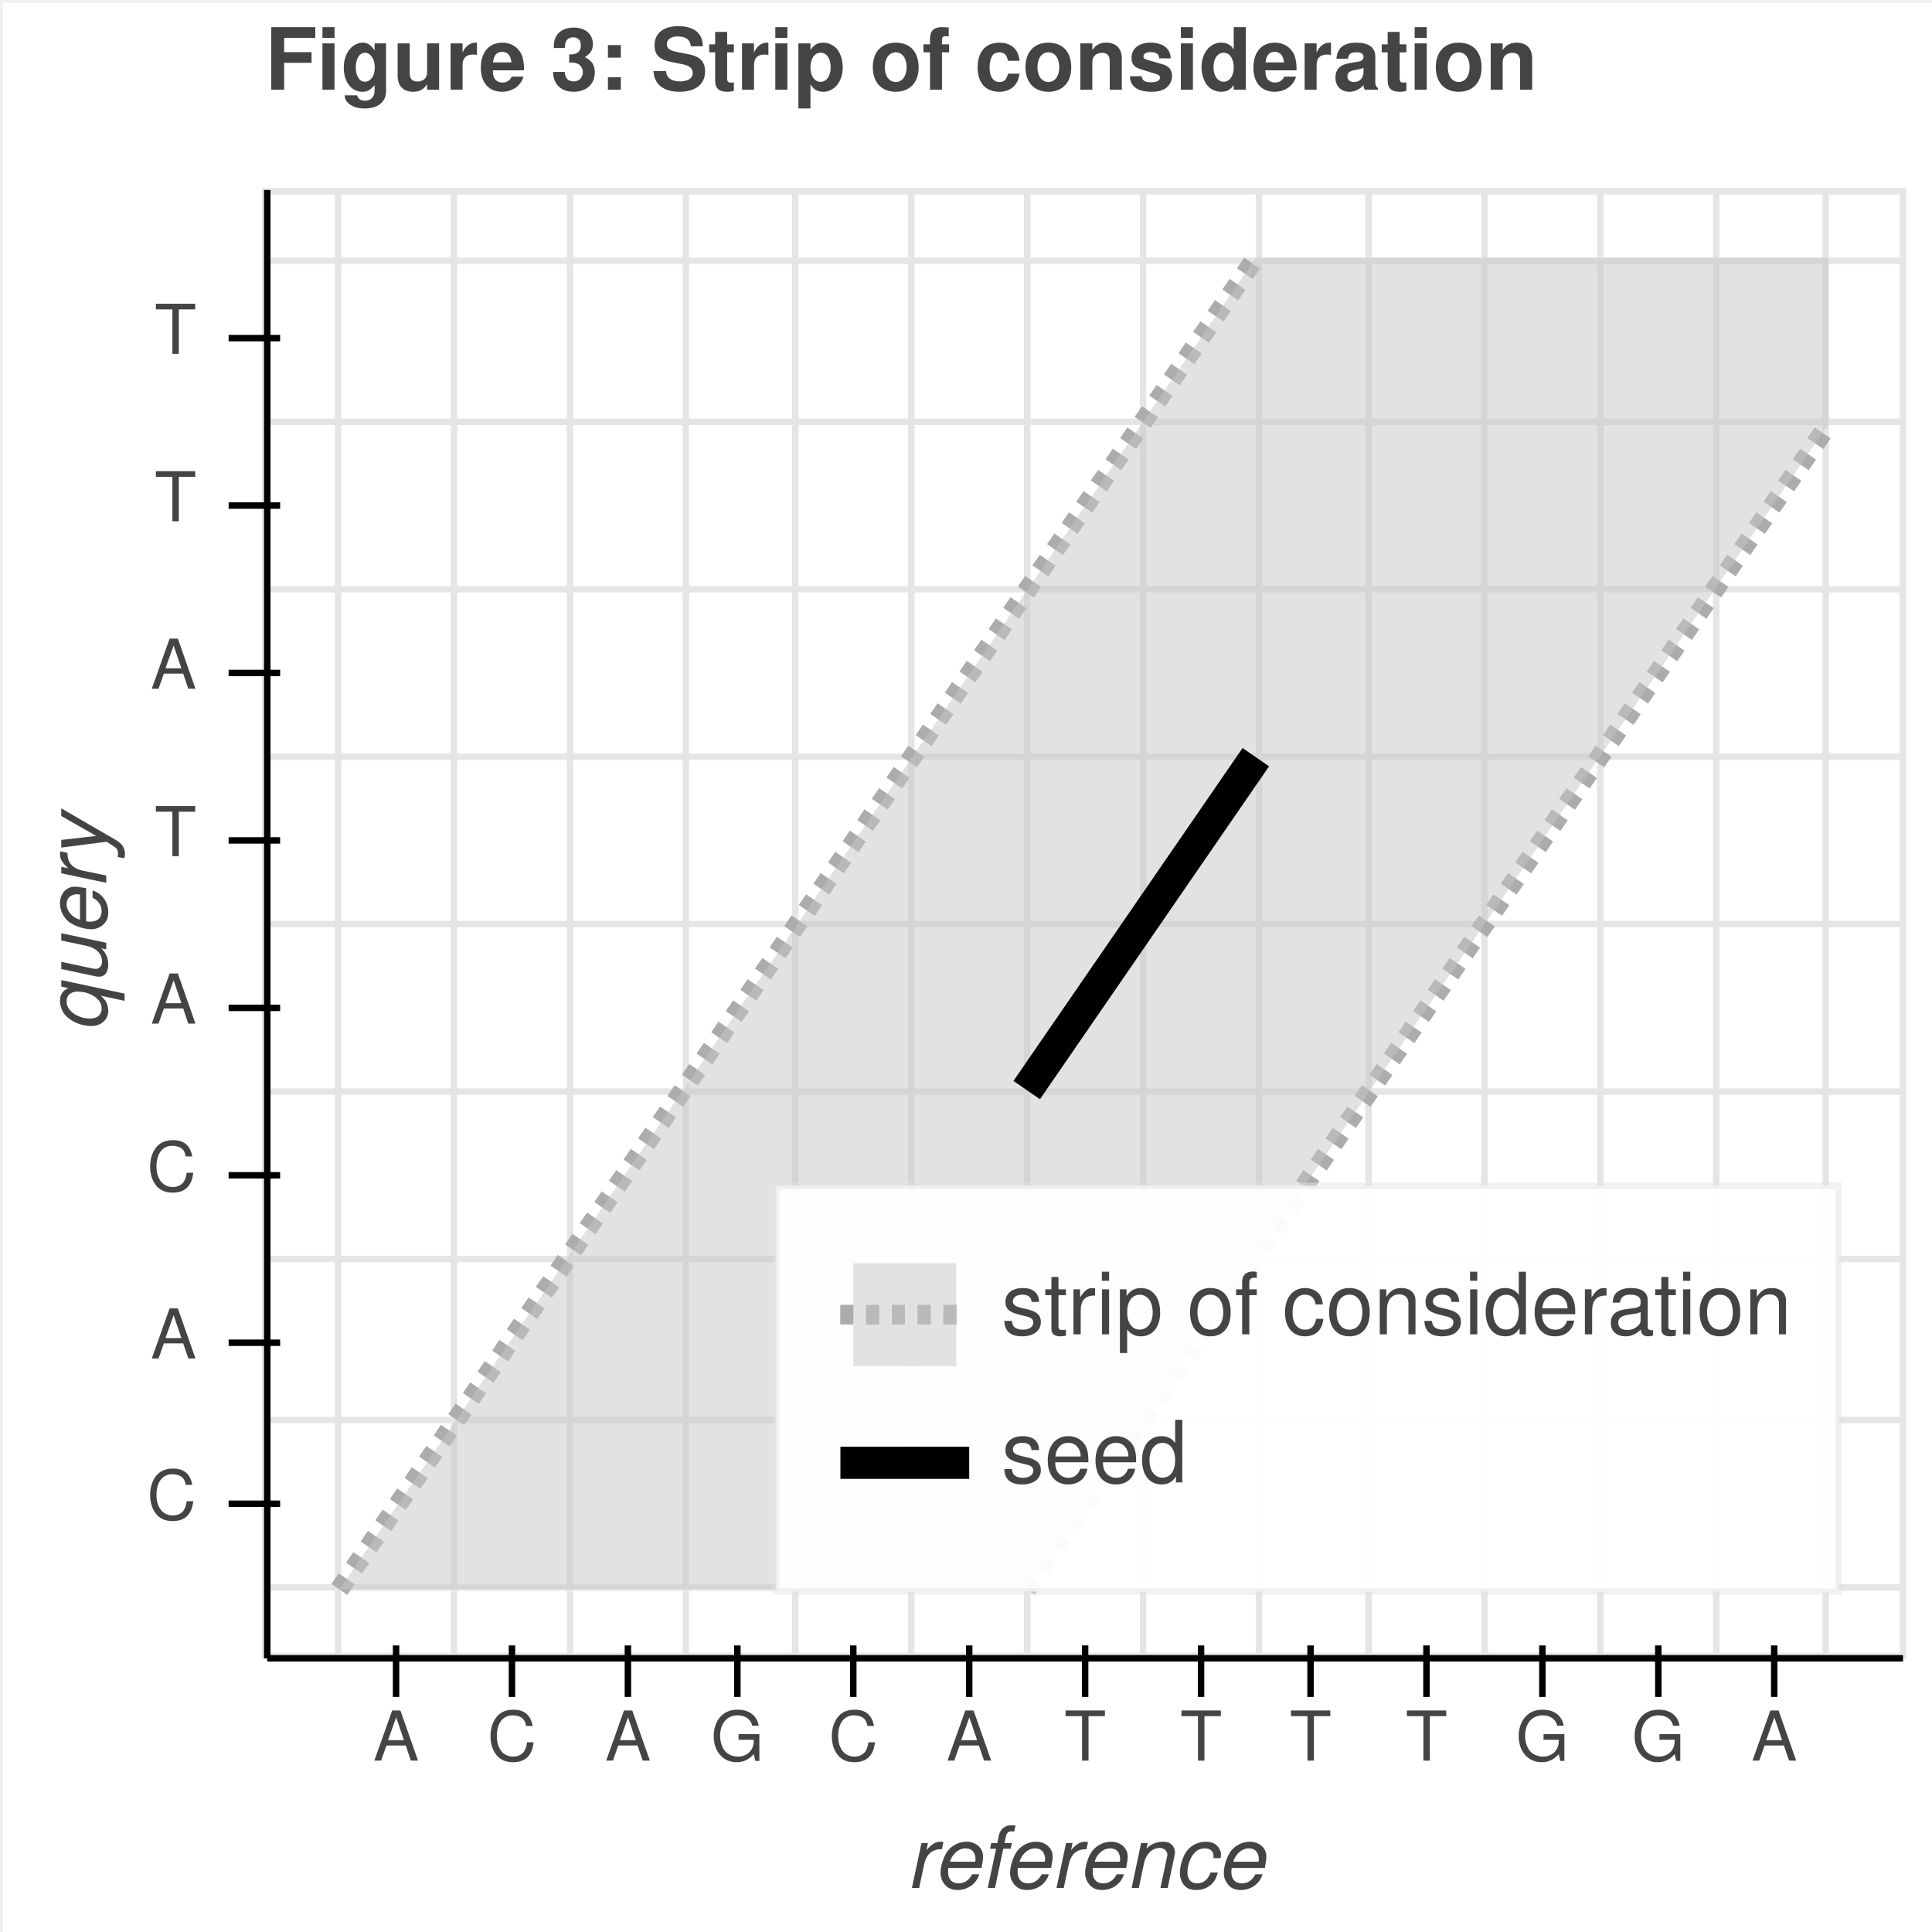
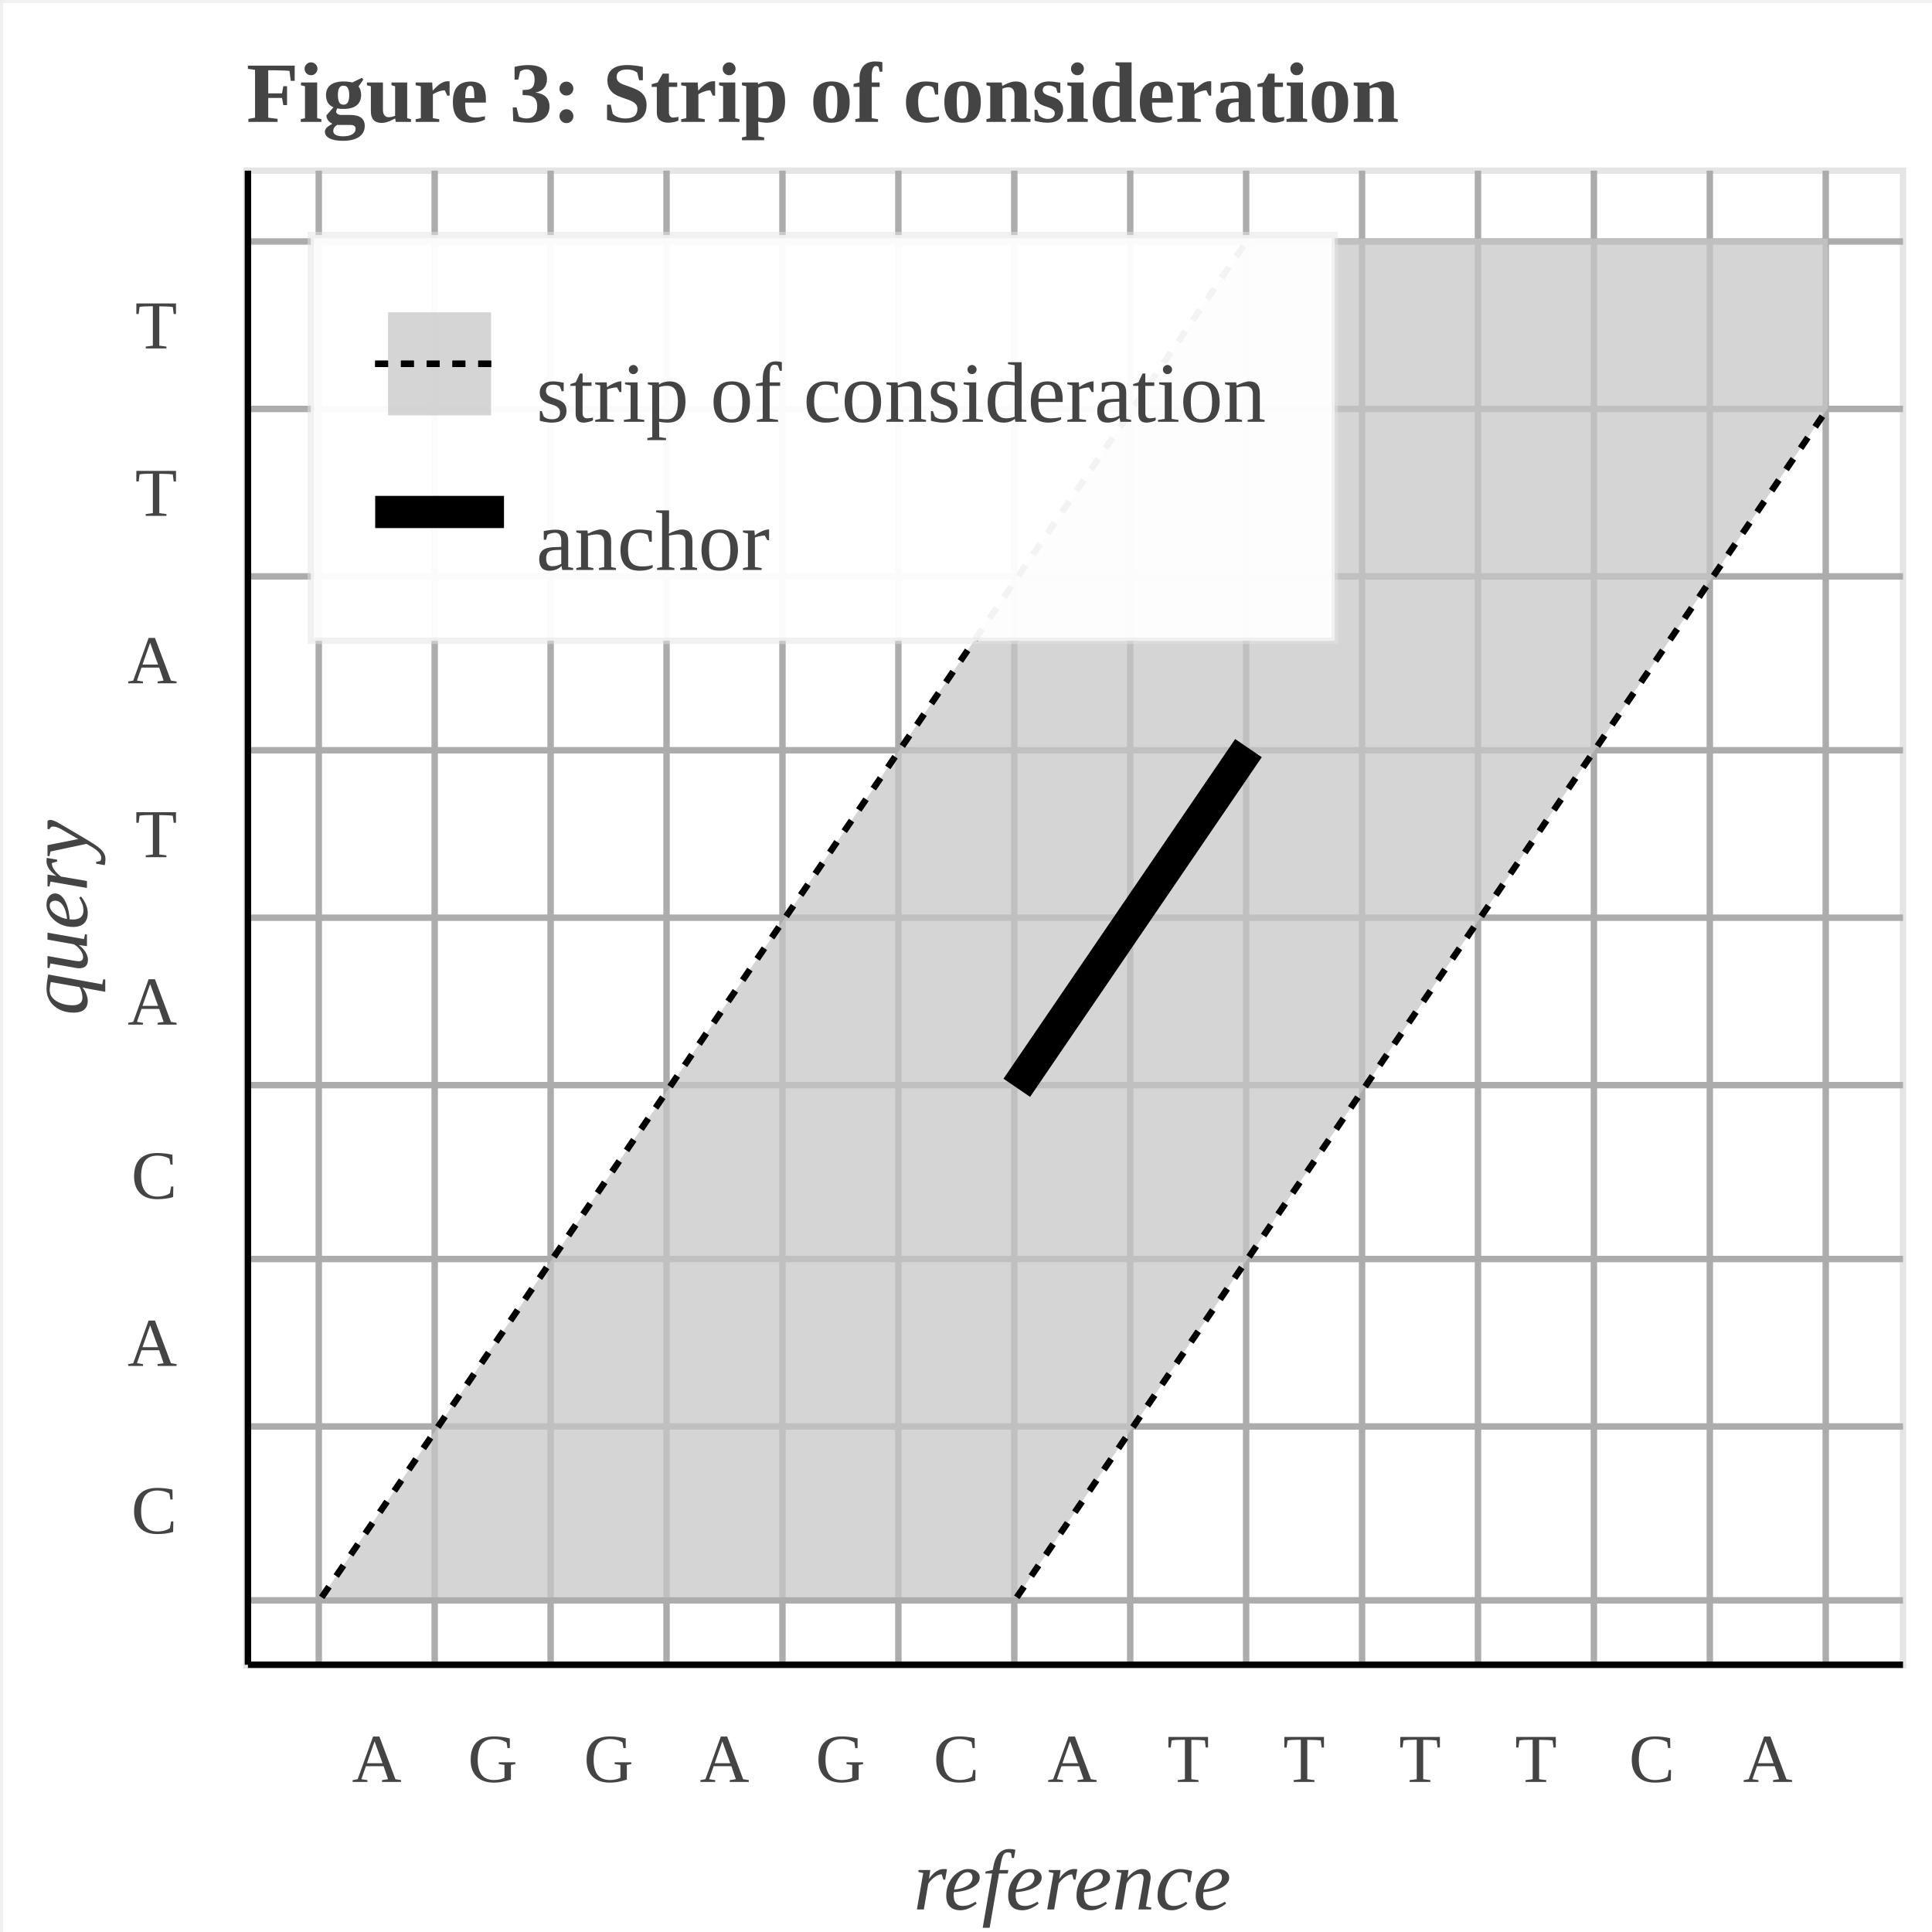
<svg xmlns="http://www.w3.org/2000/svg" version="1.1" width="300" height="300" style="width: 300px; height: 300px;">
  <defs />
  <g>
    <g />
    <g transform="scale(1,1) translate(0.5,0.5)">
      <rect fill="#FFFFFF" stroke="none" x="0" y="0" width="300" height="300" />
      <rect fill="#ffffff" stroke="none" x="0" y="0" width="300" height="300" />
-       <rect fill="#FFFFFF" stroke="none" x="40.64" y="29.2" width="254.36" height="227.44" />
-       <rect fill="#ffffff" stroke="none" x="40.64" y="29.2" width="254.36" height="227.44" />
+       <rect fill="#FFFFFF" stroke="none" x="37.76" y="26" width="257.24" height="232.08" />
+       <rect fill="#ffffff" stroke="none" x="37.76" y="26" width="257.24" height="232.08" />
      <g>
-         <rect fill="none" stroke="#e5e5e5" x="40.64" y="29.2" width="254.36" height="227.44" stroke-miterlimit="10" />
+         <rect fill="none" stroke="#e5e5e5" x="37.76" y="26" width="257.24" height="232.08" stroke-miterlimit="10" />
      </g>
      <g>
        <g>
-           <rect fill="#d3d3d3" stroke="none" x="69.989" y="256.64" width="17.787" height="-227.44" fill-opacity="0.1" />
-           <rect fill="#d3d3d3" stroke="none" x="105.564" y="256.64" width="17.787" height="-227.44" fill-opacity="0.1" />
-           <rect fill="#d3d3d3" stroke="none" x="141.139" y="256.64" width="17.787" height="-227.44" fill-opacity="0.1" />
-           <rect fill="#d3d3d3" stroke="none" x="176.714" y="256.64" width="17.787" height="-227.44" fill-opacity="0.1" />
-           <rect fill="#d3d3d3" stroke="none" x="212.289" y="256.64" width="17.787" height="-227.44" fill-opacity="0.1" />
-           <rect fill="#d3d3d3" stroke="none" x="247.863" y="256.64" width="17.787" height="-227.44" fill-opacity="0.1" />
-           <path fill="none" stroke="#e5e5e5" paint-order="fill stroke markers" d=" M 52 257 L 52 29" stroke-miterlimit="10" />
-           <path fill="none" stroke="#e5e5e5" paint-order="fill stroke markers" d=" M 70 257 L 70 29" stroke-miterlimit="10" />
-           <path fill="none" stroke="#e5e5e5" paint-order="fill stroke markers" d=" M 88 257 L 88 29" stroke-miterlimit="10" />
-           <path fill="none" stroke="#e5e5e5" paint-order="fill stroke markers" d=" M 106 257 L 106 29" stroke-miterlimit="10" />
-           <path fill="none" stroke="#e5e5e5" paint-order="fill stroke markers" d=" M 123 257 L 123 29" stroke-miterlimit="10" />
-           <path fill="none" stroke="#e5e5e5" paint-order="fill stroke markers" d=" M 141 257 L 141 29" stroke-miterlimit="10" />
-           <path fill="none" stroke="#e5e5e5" paint-order="fill stroke markers" d=" M 159 257 L 159 29" stroke-miterlimit="10" />
-           <path fill="none" stroke="#e5e5e5" paint-order="fill stroke markers" d=" M 177 257 L 177 29" stroke-miterlimit="10" />
-           <path fill="none" stroke="#e5e5e5" paint-order="fill stroke markers" d=" M 195 257 L 195 29" stroke-miterlimit="10" />
-           <path fill="none" stroke="#e5e5e5" paint-order="fill stroke markers" d=" M 212 257 L 212 29" stroke-miterlimit="10" />
-           <path fill="none" stroke="#e5e5e5" paint-order="fill stroke markers" d=" M 230 257 L 230 29" stroke-miterlimit="10" />
-           <path fill="none" stroke="#e5e5e5" paint-order="fill stroke markers" d=" M 248 257 L 248 29" stroke-miterlimit="10" />
-           <path fill="none" stroke="#e5e5e5" paint-order="fill stroke markers" d=" M 266 257 L 266 29" stroke-miterlimit="10" />
-           <path fill="none" stroke="#e5e5e5" paint-order="fill stroke markers" d=" M 283 257 L 283 29" stroke-miterlimit="10" />
+           <rect fill="#d3d3d3" stroke="none" x="67.442" y="258.08" width="17.989" height="-232.08" fill-opacity="0.2" />
+           <rect fill="#d3d3d3" stroke="none" x="103.419" y="258.08" width="17.989" height="-232.08" fill-opacity="0.2" />
+           <rect fill="#d3d3d3" stroke="none" x="139.397" y="258.08" width="17.989" height="-232.08" fill-opacity="0.2" />
+           <rect fill="#d3d3d3" stroke="none" x="175.374" y="258.08" width="17.989" height="-232.08" fill-opacity="0.2" />
+           <rect fill="#d3d3d3" stroke="none" x="211.352" y="258.08" width="17.989" height="-232.08" fill-opacity="0.2" />
+           <rect fill="#d3d3d3" stroke="none" x="247.33" y="258.08" width="17.989" height="-232.08" fill-opacity="0.2" />
+           <path fill="none" stroke="#acacac" paint-order="fill stroke markers" d=" M 49 258 L 49 26" stroke-miterlimit="10" />
+           <path fill="none" stroke="#acacac" paint-order="fill stroke markers" d=" M 67 258 L 67 26" stroke-miterlimit="10" />
+           <path fill="none" stroke="#acacac" paint-order="fill stroke markers" d=" M 85 258 L 85 26" stroke-miterlimit="10" />
+           <path fill="none" stroke="#acacac" paint-order="fill stroke markers" d=" M 103 258 L 103 26" stroke-miterlimit="10" />
+           <path fill="none" stroke="#acacac" paint-order="fill stroke markers" d=" M 121 258 L 121 26" stroke-miterlimit="10" />
+           <path fill="none" stroke="#acacac" paint-order="fill stroke markers" d=" M 139 258 L 139 26" stroke-miterlimit="10" />
+           <path fill="none" stroke="#acacac" paint-order="fill stroke markers" d=" M 157 258 L 157 26" stroke-miterlimit="10" />
+           <path fill="none" stroke="#acacac" paint-order="fill stroke markers" d=" M 175 258 L 175 26" stroke-miterlimit="10" />
+           <path fill="none" stroke="#acacac" paint-order="fill stroke markers" d=" M 193 258 L 193 26" stroke-miterlimit="10" />
+           <path fill="none" stroke="#acacac" paint-order="fill stroke markers" d=" M 211 258 L 211 26" stroke-miterlimit="10" />
+           <path fill="none" stroke="#acacac" paint-order="fill stroke markers" d=" M 229 258 L 229 26" stroke-miterlimit="10" />
+           <path fill="none" stroke="#acacac" paint-order="fill stroke markers" d=" M 247 258 L 247 26" stroke-miterlimit="10" />
+           <path fill="none" stroke="#acacac" paint-order="fill stroke markers" d=" M 265 258 L 265 26" stroke-miterlimit="10" />
+           <path fill="none" stroke="#acacac" paint-order="fill stroke markers" d=" M 283 258 L 283 26" stroke-miterlimit="10" />
        </g>
        <g>
-           <rect fill="#d3d3d3" stroke="none" x="40.64" y="220.456" width="254.36" height="-25.845" fill-opacity="0.1" />
-           <rect fill="#d3d3d3" stroke="none" x="40.64" y="168.765" width="254.36" height="-25.845" fill-opacity="0.1" />
-           <rect fill="#d3d3d3" stroke="none" x="40.64" y="117.075" width="254.36" height="-25.845" fill-opacity="0.1" />
-           <rect fill="#d3d3d3" stroke="none" x="40.64" y="65.384" width="254.36" height="-25.845" fill-opacity="0.1" />
-           <path fill="none" stroke="#e5e5e5" paint-order="fill stroke markers" d=" M 41 246 L 295 246" stroke-miterlimit="10" />
-           <path fill="none" stroke="#e5e5e5" paint-order="fill stroke markers" d=" M 41 220 L 295 220" stroke-miterlimit="10" />
-           <path fill="none" stroke="#e5e5e5" paint-order="fill stroke markers" d=" M 41 195 L 295 195" stroke-miterlimit="10" />
-           <path fill="none" stroke="#e5e5e5" paint-order="fill stroke markers" d=" M 41 169 L 295 169" stroke-miterlimit="10" />
-           <path fill="none" stroke="#e5e5e5" paint-order="fill stroke markers" d=" M 41 143 L 295 143" stroke-miterlimit="10" />
-           <path fill="none" stroke="#e5e5e5" paint-order="fill stroke markers" d=" M 41 117 L 295 117" stroke-miterlimit="10" />
-           <path fill="none" stroke="#e5e5e5" paint-order="fill stroke markers" d=" M 41 91 L 295 91" stroke-miterlimit="10" />
-           <path fill="none" stroke="#e5e5e5" paint-order="fill stroke markers" d=" M 41 65 L 295 65" stroke-miterlimit="10" />
-           <path fill="none" stroke="#e5e5e5" paint-order="fill stroke markers" d=" M 41 40 L 295 40" stroke-miterlimit="10" />
+           <rect fill="#d3d3d3" stroke="none" x="37.76" y="221.158" width="257.24" height="-26.373" fill-opacity="0.2" />
+           <rect fill="#d3d3d3" stroke="none" x="37.76" y="168.413" width="257.24" height="-26.373" fill-opacity="0.2" />
+           <rect fill="#d3d3d3" stroke="none" x="37.76" y="115.667" width="257.24" height="-26.373" fill-opacity="0.2" />
+           <rect fill="#d3d3d3" stroke="none" x="37.76" y="62.922" width="257.24" height="-26.373" fill-opacity="0.2" />
+           <path fill="none" stroke="#acacac" paint-order="fill stroke markers" d=" M 38 248 L 295 248" stroke-miterlimit="10" />
+           <path fill="none" stroke="#acacac" paint-order="fill stroke markers" d=" M 38 221 L 295 221" stroke-miterlimit="10" />
+           <path fill="none" stroke="#acacac" paint-order="fill stroke markers" d=" M 38 195 L 295 195" stroke-miterlimit="10" />
+           <path fill="none" stroke="#acacac" paint-order="fill stroke markers" d=" M 38 168 L 295 168" stroke-miterlimit="10" />
+           <path fill="none" stroke="#acacac" paint-order="fill stroke markers" d=" M 38 142 L 295 142" stroke-miterlimit="10" />
+           <path fill="none" stroke="#acacac" paint-order="fill stroke markers" d=" M 38 116 L 295 116" stroke-miterlimit="10" />
+           <path fill="none" stroke="#acacac" paint-order="fill stroke markers" d=" M 38 89 L 295 89" stroke-miterlimit="10" />
+           <path fill="none" stroke="#acacac" paint-order="fill stroke markers" d=" M 38 63 L 295 63" stroke-miterlimit="10" />
+           <path fill="none" stroke="#acacac" paint-order="fill stroke markers" d=" M 38 37 L 295 37" stroke-miterlimit="10" />
        </g>
        <g>
          <path fill="none" stroke="none" />
-           <path fill="none" stroke="#acacac" paint-order="fill stroke markers" d=" M 52.202 246.302 L 194.501 39.538" stroke-miterlimit="10" stroke-width="3" stroke-dasharray="2,2" />
+           <path fill="#c6c6c6" stroke="none" paint-order="stroke fill markers" d=" M 49.453 247.531 L 193.363 36.549 L 283.307 36.549 L 283.307 62.922 L 157.386 247.531 Z" fill-opacity="0.75" />
        </g>
        <g>
          <path fill="none" stroke="none" />
-           <path fill="none" stroke="#acacac" paint-order="fill stroke markers" d=" M 158.926 246.302 L 283.438 65.384" stroke-miterlimit="10" stroke-width="3" stroke-dasharray="2,2" />
+           <path fill="none" stroke="black" paint-order="fill stroke markers" d=" M 49.453 247.531 L 193.363 36.549" stroke-miterlimit="10" stroke-dasharray="2,2" />
        </g>
        <g>
          <path fill="none" stroke="none" />
-           <path fill="#c6c6c6" stroke="none" paint-order="stroke fill markers" d=" M 52.202 246.302 L 194.501 39.538 L 283.438 39.538 L 283.438 65.384 L 158.926 246.302 Z" fill-opacity="0.5" />
+           <path fill="none" stroke="black" paint-order="fill stroke markers" d=" M 157.386 247.531 L 283.307 62.922" stroke-miterlimit="10" stroke-dasharray="2,2" />
        </g>
        <g>
          <path fill="none" stroke="none" />
-           <path fill="none" stroke="black" paint-order="fill stroke markers" d=" M 158.926 168.765 L 194.501 117.075" stroke-miterlimit="10" stroke-width="5" />
+           <path fill="none" stroke="black" paint-order="fill stroke markers" d=" M 157.386 168.413 L 193.363 115.667" stroke-miterlimit="10" stroke-width="5" />
        </g>
      </g>
      <g>
        <g />
        <g>
-           <path fill="#ffffff" stroke="#e5e5e5" paint-order="fill stroke markers" d=" M 120 183.64 L 285 183.64 L 285 246.64 L 120 246.64 L 120 183.64 Z" fill-opacity="0.95" stroke-miterlimit="10" stroke-opacity="0.5" />
-           <text fill="#444444" stroke="none" font-family="helvetica" font-size="10pt" font-style="normal" font-weight="normal" text-decoration="normal" x="155" y="203.64" text-anchor="start" dominant-baseline="central">strip of consideration</text>
+           <path fill="#ffffff" stroke="#e5e5e5" paint-order="fill stroke markers" d=" M 47.76 36 L 206.76 36 L 206.76 99 L 47.76 99 L 47.76 36 Z" fill-opacity="0.95" stroke-miterlimit="10" stroke-opacity="0.5" />
+           <text fill="#444444" stroke="none" font-family="Times New Roman" font-size="10pt" font-style="normal" font-weight="normal" text-decoration="normal" x="82.76" y="56" text-anchor="start" dominant-baseline="hanging">strip of consideration</text>
+           <rect fill="#c6c6c6" stroke="none" x="59.76" y="48" width="16" height="16" fill-opacity="0.75" />
          <g>
-             <path fill="none" stroke="#acacac" paint-order="fill stroke markers" d=" M 130 203.64 L 150 203.64" stroke-miterlimit="10" stroke-width="3" stroke-dasharray="2,2" />
+             <path fill="none" stroke="black" paint-order="fill stroke markers" d=" M 57.76 56 L 77.76 56" stroke-miterlimit="10" stroke-dasharray="2,2" />
          </g>
          <g>
-             <path fill="none" stroke="#acacac" paint-order="fill stroke markers" d=" M 130 203.64 L 150 203.64" stroke-miterlimit="10" stroke-width="3" stroke-dasharray="2,2" />
+             <path fill="none" stroke="black" paint-order="fill stroke markers" d=" M 57.76 56 L 77.76 56" stroke-miterlimit="10" stroke-dasharray="2,2" />
          </g>
-           <rect fill="#c6c6c6" stroke="none" x="132" y="195.64" width="16" height="16" fill-opacity="0.5" />
-           <text fill="#444444" stroke="none" font-family="helvetica" font-size="10pt" font-style="normal" font-weight="normal" text-decoration="normal" x="155" y="226.64" text-anchor="start" dominant-baseline="central">seed</text>
+           <text fill="#444444" stroke="none" font-family="Times New Roman" font-size="10pt" font-style="normal" font-weight="normal" text-decoration="normal" x="82.76" y="79" text-anchor="start" dominant-baseline="hanging">anchor</text>
          <g>
-             <path fill="none" stroke="black" paint-order="fill stroke markers" d=" M 130 226.64 L 150 226.64" stroke-miterlimit="10" stroke-width="5" />
+             <path fill="none" stroke="black" paint-order="fill stroke markers" d=" M 57.76 79 L 77.76 79" stroke-miterlimit="10" stroke-width="5" />
          </g>
        </g>
      </g>
      <g>
        <g fill="#444444">
-           <path fill="none" stroke="black" paint-order="fill stroke markers" d=" M 41 257 L 295 257" stroke-miterlimit="10" />
-           <path fill="none" stroke="black" paint-order="fill stroke markers" d=" M 61 263 L 61 255" stroke-miterlimit="10" />
-           <path fill="none" stroke="black" paint-order="fill stroke markers" d=" M 79 263 L 79 255" stroke-miterlimit="10" />
-           <path fill="none" stroke="black" paint-order="fill stroke markers" d=" M 97 263 L 97 255" stroke-miterlimit="10" />
-           <path fill="none" stroke="black" paint-order="fill stroke markers" d=" M 114 263 L 114 255" stroke-miterlimit="10" />
-           <path fill="none" stroke="black" paint-order="fill stroke markers" d=" M 132 263 L 132 255" stroke-miterlimit="10" />
-           <path fill="none" stroke="black" paint-order="fill stroke markers" d=" M 150 263 L 150 255" stroke-miterlimit="10" />
-           <path fill="none" stroke="black" paint-order="fill stroke markers" d=" M 168 263 L 168 255" stroke-miterlimit="10" />
-           <path fill="none" stroke="black" paint-order="fill stroke markers" d=" M 186 263 L 186 255" stroke-miterlimit="10" />
-           <path fill="none" stroke="black" paint-order="fill stroke markers" d=" M 203 263 L 203 255" stroke-miterlimit="10" />
-           <path fill="none" stroke="black" paint-order="fill stroke markers" d=" M 221 263 L 221 255" stroke-miterlimit="10" />
-           <path fill="none" stroke="black" paint-order="fill stroke markers" d=" M 239 263 L 239 255" stroke-miterlimit="10" />
-           <path fill="none" stroke="black" paint-order="fill stroke markers" d=" M 257 263 L 257 255" stroke-miterlimit="10" />
-           <path fill="" stroke="black" paint-order="fill stroke markers" d=" M 275 263 L 275 255" stroke-miterlimit="10" />
-           <g transform="translate(61,268) rotate(0,0,0)">
-             <text fill="" stroke="none" font-family="helvetica" font-size="8pt" font-style="normal" font-weight="normal" text-decoration="normal" x="0" y="0" text-anchor="middle" dominant-baseline="hanging">A</text>
-             <g transform="rotate(0,0,0) translate(-61,-268) translate(79,268) rotate(0,0,0)">
-               <text fill="" stroke="none" font-family="helvetica" font-size="8pt" font-style="normal" font-weight="normal" text-decoration="normal" x="0" y="0" text-anchor="middle" dominant-baseline="hanging">C</text>
-               <g transform="rotate(0,0,0) translate(-79,-268) translate(97,268) rotate(0,0,0)">
-                 <text fill="" stroke="none" font-family="helvetica" font-size="8pt" font-style="normal" font-weight="normal" text-decoration="normal" x="0" y="0" text-anchor="middle" dominant-baseline="hanging">A</text>
-                 <g transform="rotate(0,0,0) translate(-97,-268) translate(114,268) rotate(0,0,0)">
-                   <text fill="" stroke="none" font-family="helvetica" font-size="8pt" font-style="normal" font-weight="normal" text-decoration="normal" x="0" y="0" text-anchor="middle" dominant-baseline="hanging">G</text>
-                   <g transform="rotate(0,0,0) translate(-114,-268) translate(132,268) rotate(0,0,0)">
-                     <text fill="" stroke="none" font-family="helvetica" font-size="8pt" font-style="normal" font-weight="normal" text-decoration="normal" x="0" y="0" text-anchor="middle" dominant-baseline="hanging">C</text>
-                     <g transform="rotate(0,0,0) translate(-132,-268) translate(150,268) rotate(0,0,0)">
-                       <text fill="" stroke="none" font-family="helvetica" font-size="8pt" font-style="normal" font-weight="normal" text-decoration="normal" x="0" y="0" text-anchor="middle" dominant-baseline="hanging">A</text>
-                       <g transform="rotate(0,0,0) translate(-150,-268) translate(168,268) rotate(0,0,0)">
-                         <text fill="" stroke="none" font-family="helvetica" font-size="8pt" font-style="normal" font-weight="normal" text-decoration="normal" x="0" y="0" text-anchor="middle" dominant-baseline="hanging">T</text>
-                         <g transform="rotate(0,0,0) translate(-168,-268) translate(186,268) rotate(0,0,0)">
-                           <text fill="" stroke="none" font-family="helvetica" font-size="8pt" font-style="normal" font-weight="normal" text-decoration="normal" x="0" y="0" text-anchor="middle" dominant-baseline="hanging">T</text>
-                           <g transform="rotate(0,0,0) translate(-186,-268) translate(203,268) rotate(0,0,0)">
-                             <text fill="" stroke="none" font-family="helvetica" font-size="8pt" font-style="normal" font-weight="normal" text-decoration="normal" x="0" y="0" text-anchor="middle" dominant-baseline="hanging">T</text>
-                             <g transform="rotate(0,0,0) translate(-203,-268) translate(221,268) rotate(0,0,0)">
-                               <text fill="" stroke="none" font-family="helvetica" font-size="8pt" font-style="normal" font-weight="normal" text-decoration="normal" x="0" y="0" text-anchor="middle" dominant-baseline="hanging">T</text>
-                               <g transform="rotate(0,0,0) translate(-221,-268) translate(239,268) rotate(0,0,0)">
-                                 <text fill="" stroke="none" font-family="helvetica" font-size="8pt" font-style="normal" font-weight="normal" text-decoration="normal" x="0" y="0" text-anchor="middle" dominant-baseline="hanging">G</text>
-                                 <g transform="rotate(0,0,0) translate(-239,-268) translate(257,268) rotate(0,0,0)">
-                                   <text fill="" stroke="none" font-family="helvetica" font-size="8pt" font-style="normal" font-weight="normal" text-decoration="normal" x="0" y="0" text-anchor="middle" dominant-baseline="hanging">G</text>
-                                   <g transform="rotate(0,0,0) translate(-257,-268) translate(275,268) rotate(0,0,0)">
-                                     <text fill="" stroke="none" font-family="helvetica" font-size="8pt" font-style="normal" font-weight="normal" text-decoration="normal" x="0" y="0" text-anchor="middle" dominant-baseline="hanging">A</text>
-                                     <g transform="rotate(0,0,0) translate(-275,-268) translate(168,284) rotate(0,0,0)">
-                                       <text fill="" stroke="none" font-family="helvetica" font-size="10pt" font-style="italic" font-weight="normal" text-decoration="normal" x="0" y="0" text-anchor="middle" dominant-baseline="hanging">reference</text>
-                                       <g transform="rotate(0,0,0) translate(-168,-284)" />
+           <path fill="" stroke="black" paint-order="fill stroke markers" d=" M 38 258 L 295 258" stroke-miterlimit="10" />
+           <g transform="translate(58,269) rotate(0,0,0)">
+             <text fill="" stroke="none" font-family="Times New Roman" font-size="8pt" font-style="normal" font-weight="normal" text-decoration="normal" x="0" y="0" text-anchor="middle" dominant-baseline="hanging">A</text>
+             <g transform="rotate(0,0,0) translate(-58,-269) translate(76,269) rotate(0,0,0)">
+               <text fill="" stroke="none" font-family="Times New Roman" font-size="8pt" font-style="normal" font-weight="normal" text-decoration="normal" x="0" y="0" text-anchor="middle" dominant-baseline="hanging">G</text>
+               <g transform="rotate(0,0,0) translate(-76,-269) translate(94,269) rotate(0,0,0)">
+                 <text fill="" stroke="none" font-family="Times New Roman" font-size="8pt" font-style="normal" font-weight="normal" text-decoration="normal" x="0" y="0" text-anchor="middle" dominant-baseline="hanging">G</text>
+                 <g transform="rotate(0,0,0) translate(-94,-269) translate(112,269) rotate(0,0,0)">
+                   <text fill="" stroke="none" font-family="Times New Roman" font-size="8pt" font-style="normal" font-weight="normal" text-decoration="normal" x="0" y="0" text-anchor="middle" dominant-baseline="hanging">A</text>
+                   <g transform="rotate(0,0,0) translate(-112,-269) translate(130,269) rotate(0,0,0)">
+                     <text fill="" stroke="none" font-family="Times New Roman" font-size="8pt" font-style="normal" font-weight="normal" text-decoration="normal" x="0" y="0" text-anchor="middle" dominant-baseline="hanging">G</text>
+                     <g transform="rotate(0,0,0) translate(-130,-269) translate(148,269) rotate(0,0,0)">
+                       <text fill="" stroke="none" font-family="Times New Roman" font-size="8pt" font-style="normal" font-weight="normal" text-decoration="normal" x="0" y="0" text-anchor="middle" dominant-baseline="hanging">C</text>
+                       <g transform="rotate(0,0,0) translate(-148,-269) translate(166,269) rotate(0,0,0)">
+                         <text fill="" stroke="none" font-family="Times New Roman" font-size="8pt" font-style="normal" font-weight="normal" text-decoration="normal" x="0" y="0" text-anchor="middle" dominant-baseline="hanging">A</text>
+                         <g transform="rotate(0,0,0) translate(-166,-269) translate(184,269) rotate(0,0,0)">
+                           <text fill="" stroke="none" font-family="Times New Roman" font-size="8pt" font-style="normal" font-weight="normal" text-decoration="normal" x="0" y="0" text-anchor="middle" dominant-baseline="hanging">T</text>
+                           <g transform="rotate(0,0,0) translate(-184,-269) translate(202,269) rotate(0,0,0)">
+                             <text fill="" stroke="none" font-family="Times New Roman" font-size="8pt" font-style="normal" font-weight="normal" text-decoration="normal" x="0" y="0" text-anchor="middle" dominant-baseline="hanging">T</text>
+                             <g transform="rotate(0,0,0) translate(-202,-269) translate(220,269) rotate(0,0,0)">
+                               <text fill="" stroke="none" font-family="Times New Roman" font-size="8pt" font-style="normal" font-weight="normal" text-decoration="normal" x="0" y="0" text-anchor="middle" dominant-baseline="hanging">T</text>
+                               <g transform="rotate(0,0,0) translate(-220,-269) translate(238,269) rotate(0,0,0)">
+                                 <text fill="" stroke="none" font-family="Times New Roman" font-size="8pt" font-style="normal" font-weight="normal" text-decoration="normal" x="0" y="0" text-anchor="middle" dominant-baseline="hanging">T</text>
+                                 <g transform="rotate(0,0,0) translate(-238,-269) translate(256,269) rotate(0,0,0)">
+                                   <text fill="" stroke="none" font-family="Times New Roman" font-size="8pt" font-style="normal" font-weight="normal" text-decoration="normal" x="0" y="0" text-anchor="middle" dominant-baseline="hanging">C</text>
+                                   <g transform="rotate(0,0,0) translate(-256,-269) translate(274,269) rotate(0,0,0)">
+                                     <text fill="" stroke="none" font-family="Times New Roman" font-size="8pt" font-style="normal" font-weight="normal" text-decoration="normal" x="0" y="0" text-anchor="middle" dominant-baseline="hanging">A</text>
+                                     <g transform="rotate(0,0,0) translate(-274,-269) translate(166,287) rotate(0,0,0)">
+                                       <text fill="" stroke="none" font-family="Times New Roman" font-size="10pt" font-style="italic" font-weight="normal" text-decoration="normal" x="0" y="0" text-anchor="middle" dominant-baseline="hanging">reference</text>
+                                       <g transform="rotate(0,0,0) translate(-166,-287)" />
                                    </g>
                                  </g>
                                </g>
                              </g>
                            </g>
                          </g>
                        </g>
                      </g>
                    </g>
                  </g>
                </g>
              </g>
            </g>
          </g>
        </g>
        <g fill="#444444">
-           <path fill="none" stroke="black" paint-order="fill stroke markers" d=" M 41 257 L 41 29" stroke-miterlimit="10" />
-           <path fill="none" stroke="black" paint-order="fill stroke markers" d=" M 35 233 L 43 233" stroke-miterlimit="10" />
-           <path fill="none" stroke="black" paint-order="fill stroke markers" d=" M 35 208 L 43 208" stroke-miterlimit="10" />
-           <path fill="none" stroke="black" paint-order="fill stroke markers" d=" M 35 182 L 43 182" stroke-miterlimit="10" />
-           <path fill="none" stroke="black" paint-order="fill stroke markers" d=" M 35 156 L 43 156" stroke-miterlimit="10" />
-           <path fill="none" stroke="black" paint-order="fill stroke markers" d=" M 35 130 L 43 130" stroke-miterlimit="10" />
-           <path fill="none" stroke="black" paint-order="fill stroke markers" d=" M 35 104 L 43 104" stroke-miterlimit="10" />
-           <path fill="none" stroke="black" paint-order="fill stroke markers" d=" M 35 78 L 43 78" stroke-miterlimit="10" />
-           <path fill="" stroke="black" paint-order="fill stroke markers" d=" M 35 52 L 43 52" stroke-miterlimit="10" />
-           <g transform="translate(30,233) rotate(0,0,0)">
-             <text fill="" stroke="none" font-family="helvetica" font-size="8pt" font-style="normal" font-weight="normal" text-decoration="normal" x="0" y="0" text-anchor="end" dominant-baseline="central">C</text>
-             <g transform="rotate(0,0,0) translate(-30,-233) translate(30,208) rotate(0,0,0)">
-               <text fill="" stroke="none" font-family="helvetica" font-size="8pt" font-style="normal" font-weight="normal" text-decoration="normal" x="0" y="0" text-anchor="end" dominant-baseline="central">A</text>
-               <g transform="rotate(0,0,0) translate(-30,-208) translate(30,182) rotate(0,0,0)">
-                 <text fill="" stroke="none" font-family="helvetica" font-size="8pt" font-style="normal" font-weight="normal" text-decoration="normal" x="0" y="0" text-anchor="end" dominant-baseline="central">C</text>
-                 <g transform="rotate(0,0,0) translate(-30,-182) translate(30,156) rotate(0,0,0)">
-                   <text fill="" stroke="none" font-family="helvetica" font-size="8pt" font-style="normal" font-weight="normal" text-decoration="normal" x="0" y="0" text-anchor="end" dominant-baseline="central">A</text>
-                   <g transform="rotate(0,0,0) translate(-30,-156) translate(30,130) rotate(0,0,0)">
-                     <text fill="" stroke="none" font-family="helvetica" font-size="8pt" font-style="normal" font-weight="normal" text-decoration="normal" x="0" y="0" text-anchor="end" dominant-baseline="central">T</text>
-                     <g transform="rotate(0,0,0) translate(-30,-130) translate(30,104) rotate(0,0,0)">
-                       <text fill="" stroke="none" font-family="helvetica" font-size="8pt" font-style="normal" font-weight="normal" text-decoration="normal" x="0" y="0" text-anchor="end" dominant-baseline="central">A</text>
-                       <g transform="rotate(0,0,0) translate(-30,-104) translate(30,78) rotate(0,0,0)">
-                         <text fill="" stroke="none" font-family="helvetica" font-size="8pt" font-style="normal" font-weight="normal" text-decoration="normal" x="0" y="0" text-anchor="end" dominant-baseline="central">T</text>
-                         <g transform="rotate(0,0,0) translate(-30,-78) translate(30,52) rotate(0,0,0)">
-                           <text fill="" stroke="none" font-family="helvetica" font-size="8pt" font-style="normal" font-weight="normal" text-decoration="normal" x="0" y="0" text-anchor="end" dominant-baseline="central">T</text>
-                           <g transform="rotate(0,0,0) translate(-30,-52) translate(16,143) rotate(-90,0,0)">
-                             <text fill="" stroke="none" font-family="helvetica" font-size="10pt" font-style="italic" font-weight="normal" text-decoration="normal" x="0" y="0" text-anchor="middle" dominant-baseline="alphabetic">query</text>
-                             <g transform="rotate(90,0,0) translate(-16,-143)" />
+           <path fill="" stroke="black" paint-order="fill stroke markers" d=" M 38 258 L 38 26" stroke-miterlimit="10" />
+           <g transform="translate(27,234) rotate(0,0,0)">
+             <text fill="" stroke="none" font-family="Times New Roman" font-size="8pt" font-style="normal" font-weight="normal" text-decoration="normal" x="0" y="0" text-anchor="end" dominant-baseline="central">C</text>
+             <g transform="rotate(0,0,0) translate(-27,-234) translate(27,208) rotate(0,0,0)">
+               <text fill="" stroke="none" font-family="Times New Roman" font-size="8pt" font-style="normal" font-weight="normal" text-decoration="normal" x="0" y="0" text-anchor="end" dominant-baseline="central">A</text>
+               <g transform="rotate(0,0,0) translate(-27,-208) translate(27,182) rotate(0,0,0)">
+                 <text fill="" stroke="none" font-family="Times New Roman" font-size="8pt" font-style="normal" font-weight="normal" text-decoration="normal" x="0" y="0" text-anchor="end" dominant-baseline="central">C</text>
+                 <g transform="rotate(0,0,0) translate(-27,-182) translate(27,155) rotate(0,0,0)">
+                   <text fill="" stroke="none" font-family="Times New Roman" font-size="8pt" font-style="normal" font-weight="normal" text-decoration="normal" x="0" y="0" text-anchor="end" dominant-baseline="central">A</text>
+                   <g transform="rotate(0,0,0) translate(-27,-155) translate(27,129) rotate(0,0,0)">
+                     <text fill="" stroke="none" font-family="Times New Roman" font-size="8pt" font-style="normal" font-weight="normal" text-decoration="normal" x="0" y="0" text-anchor="end" dominant-baseline="central">T</text>
+                     <g transform="rotate(0,0,0) translate(-27,-129) translate(27,102) rotate(0,0,0)">
+                       <text fill="" stroke="none" font-family="Times New Roman" font-size="8pt" font-style="normal" font-weight="normal" text-decoration="normal" x="0" y="0" text-anchor="end" dominant-baseline="central">A</text>
+                       <g transform="rotate(0,0,0) translate(-27,-102) translate(27,76) rotate(0,0,0)">
+                         <text fill="" stroke="none" font-family="Times New Roman" font-size="8pt" font-style="normal" font-weight="normal" text-decoration="normal" x="0" y="0" text-anchor="end" dominant-baseline="central">T</text>
+                         <g transform="rotate(0,0,0) translate(-27,-76) translate(27,50) rotate(0,0,0)">
+                           <text fill="" stroke="none" font-family="Times New Roman" font-size="8pt" font-style="normal" font-weight="normal" text-decoration="normal" x="0" y="0" text-anchor="end" dominant-baseline="central">T</text>
+                           <g transform="rotate(0,0,0) translate(-27,-50) translate(13,142) rotate(-90,0,0)">
+                             <text fill="" stroke="none" font-family="Times New Roman" font-size="10pt" font-style="italic" font-weight="normal" text-decoration="normal" x="0" y="0" text-anchor="middle" dominant-baseline="alphabetic">query</text>
+                             <g transform="rotate(90,0,0) translate(-13,-142)" />
                          </g>
                        </g>
                      </g>
                    </g>
                  </g>
                </g>
              </g>
            </g>
          </g>
        </g>
        <g fill="#444444">
          <path fill="" stroke="none" d="" />
-           <g transform="translate(40.64,10)">
+           <g transform="translate(37.76,10)">
            <path fill="none" stroke="none" />
-             <text fill="" stroke="none" font-family="helvetica" font-size="10pt" font-style="normal" font-weight="bold" text-decoration="normal" x="0" y="0" text-anchor="start" dominant-baseline="text-before-edge">Figure 3: Strip of consideration</text>
+             <text fill="" stroke="none" font-family="Times New Roman" font-size="10pt" font-style="normal" font-weight="bold" text-decoration="normal" x="0" y="0" text-anchor="start" dominant-baseline="text-before-edge">Figure 3: Strip of consideration</text>
          </g>
        </g>
      </g>
    </g>
  </g>
</svg>
